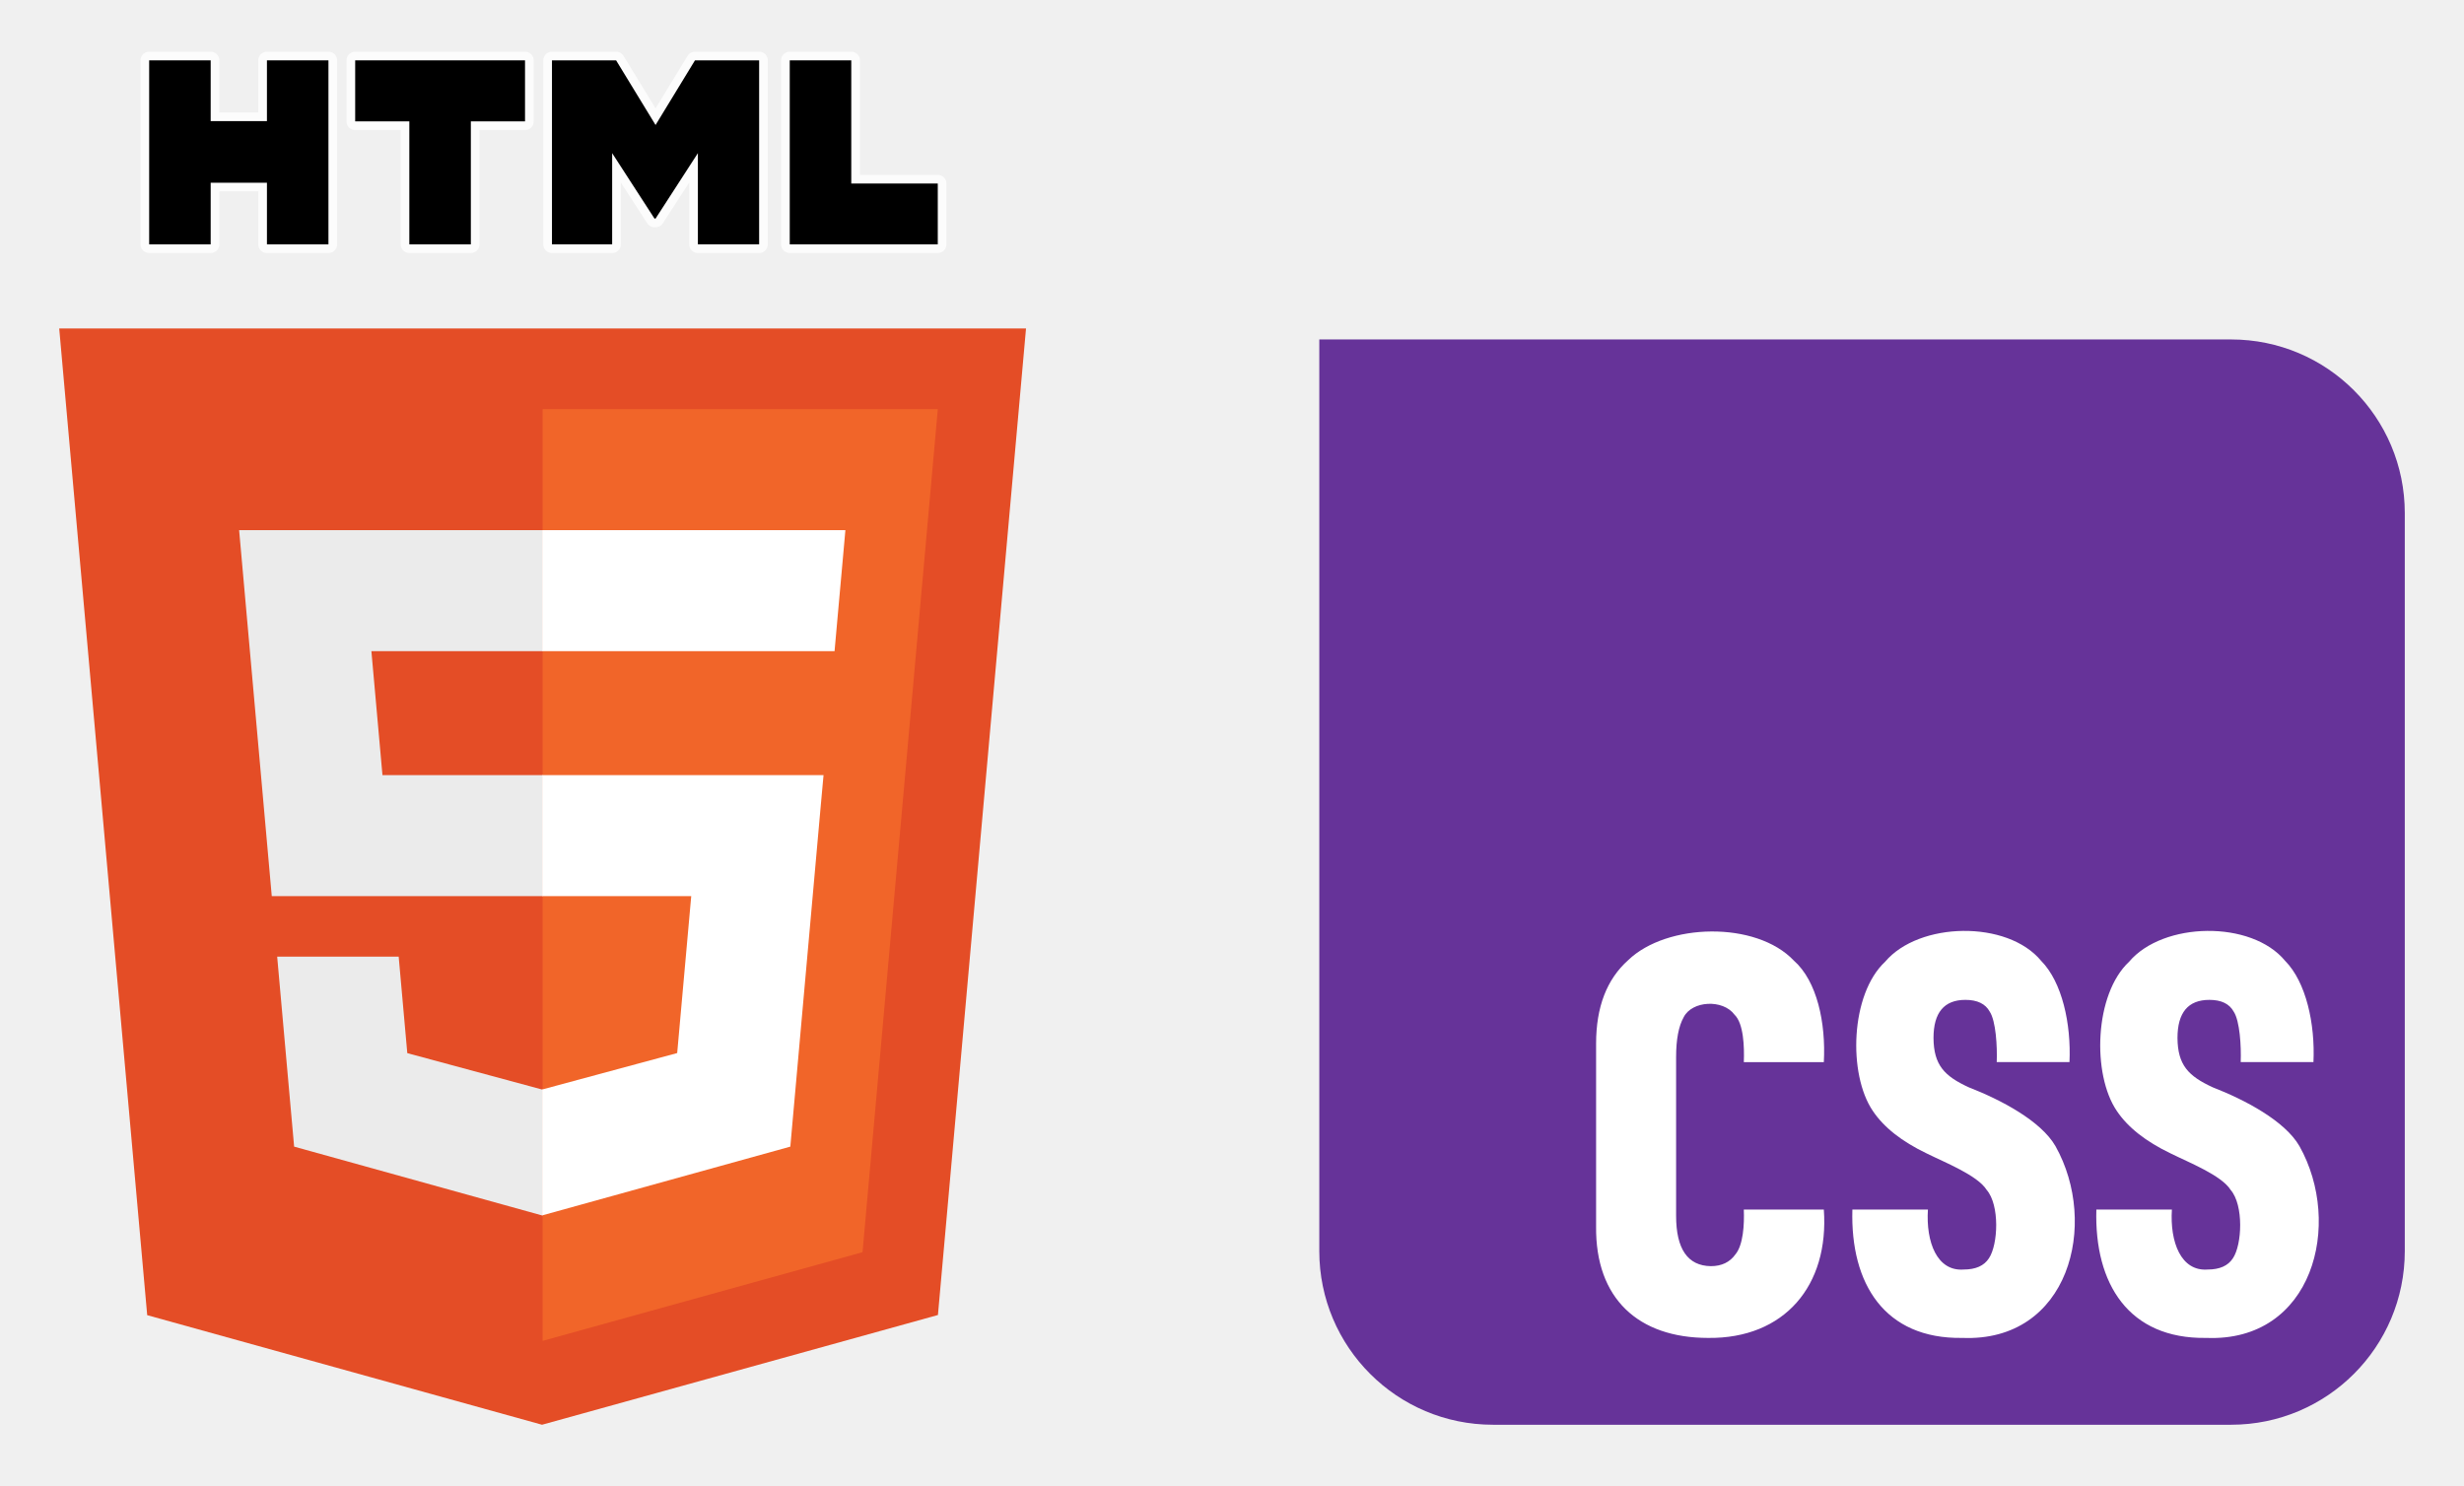
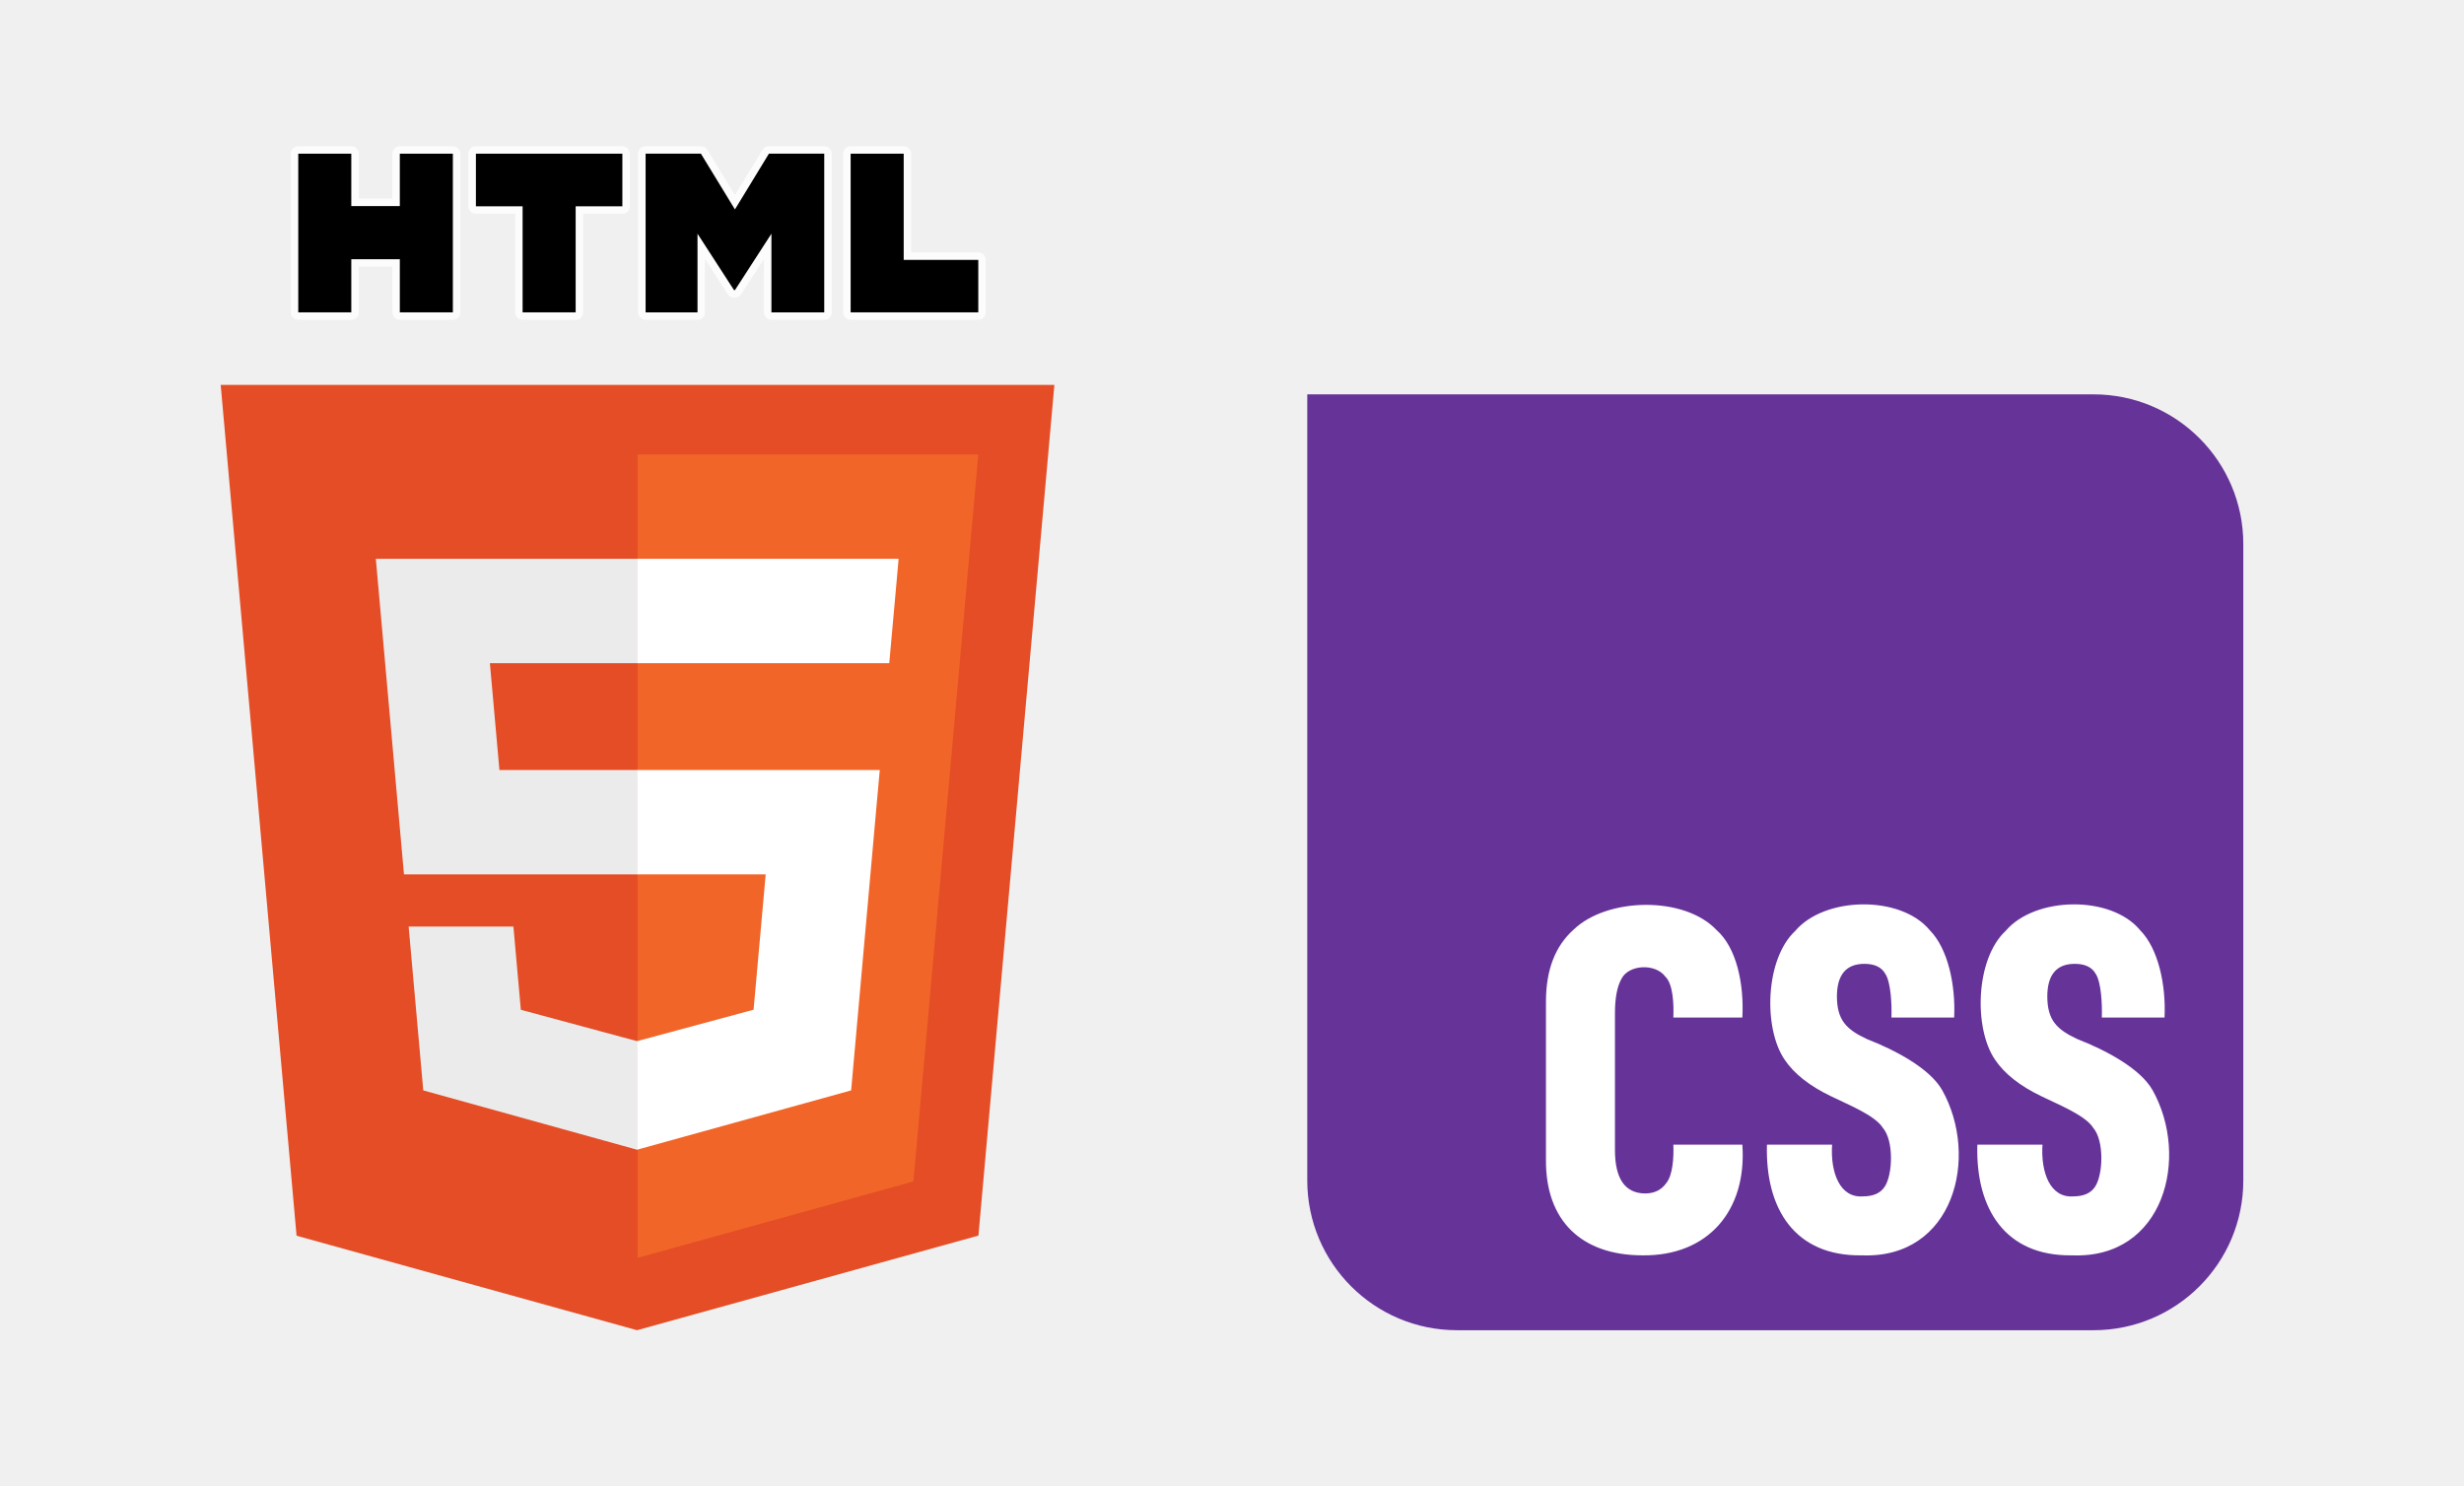
<svg xmlns="http://www.w3.org/2000/svg" width="924.464" height="557.297" id="svg2" version="1.1" xml:space="preserve">
  <defs id="defs4" />
  <g id="layer1" transform="translate(-575.2364,-248.6217)">
-     <g id="g945" transform="translate(-1.179971,1.089241)">
+     <g id="g945" transform="matrix(0.8623105,0,0,0.8623105,141.831,73.3151)">
      <g id="g3054" transform="translate(524,270.1811)">
-         <polygon id="polygon3028" points="404.321,470.819 255.778,512 107.644,470.877 74.633,100.62 437.367,100.62 " style="fill:#e44d26" />
-         <polygon id="polygon3030" points="404.27,130.894 256,130.894 256,480.523 376.03,447.246 " style="fill:#f16529" />
-         <polygon id="polygon3032" points="154.38,313.627 256,313.627 256,268.217 195.91,268.217 191.76,221.716 256,221.716 256,176.305 255.843,176.305 142.132,176.305 143.219,188.488 " style="fill:#ebebeb" />
-         <polygon id="polygon3034" points="256,386.153 255.801,386.206 205.227,372.55 201.994,336.333 177.419,336.333 156.409,336.333 162.771,407.634 255.791,433.457 256,433.399 " style="fill:#ebebeb" />
-         <path id="path971" d="m 108.382,0 h 23.077 v 22.8 h 21.11 V 0 h 23.078 V 69.044 H 152.57 v -23.12 h -21.11 v 23.12 H 108.383 V 0 Z" style="stroke:#ffffff;stroke-width:6.5;stroke-dasharray:none;fill:#ffffff;stroke-linecap:round;stroke-linejoin:round;opacity:0.8" />
-         <path id="path973" d="M 205.994,22.896 H 185.678 V 0 h 63.72 V 22.896 H 229.073 V 69.044 H 205.995 V 22.896 Z" style="stroke:#ffffff;stroke-width:6.5;stroke-dasharray:none;fill:#ffffff;stroke-linecap:round;stroke-linejoin:round;opacity:0.8" />
-         <path id="path3036" d="m 108.382,0 h 23.077 v 22.8 h 21.11 V 0 h 23.078 V 69.044 H 152.57 v -23.12 h -21.11 v 23.12 H 108.383 V 0 Z" style="stroke:none;stroke-width:1;stroke-dasharray:none;fill:#000000" />
-         <path id="path975" d="m 259.511,0 h 24.063 L 298.376,24.26 313.163,0 h 24.072 V 69.044 H 314.253 V 34.822 l -15.877,24.549 h -0.397 L 282.091,34.822 v 34.222 h -22.58 z" style="stroke:#ffffff;stroke-width:6.5;stroke-dasharray:none;fill:#ffffff;stroke-linecap:round;stroke-linejoin:round;opacity:0.8" />
-         <path id="path3038" d="M 205.994,22.896 H 185.678 V 0 h 63.72 V 22.896 H 229.073 V 69.044 H 205.995 V 22.896 Z" style="stroke:none;stroke-width:1;stroke-dasharray:none;fill:#000000" />
-         <path id="path977" d="m 348.72,0 h 23.084 v 46.222 h 32.453 V 69.044 H 348.72 Z" style="stroke:#ffffff;stroke-width:6.5;stroke-dasharray:none;fill:#ffffff;stroke-linecap:round;stroke-linejoin:round;opacity:0.8" />
-         <path id="path3040" d="m 259.511,0 h 24.063 L 298.376,24.26 313.163,0 h 24.072 V 69.044 H 314.253 V 34.822 l -15.877,24.549 h -0.397 L 282.091,34.822 v 34.222 h -22.58 z" style="stroke:none;stroke-width:1;stroke-dasharray:none;fill:#000000" />
-         <path id="path3042" d="m 348.72,0 h 23.084 v 46.222 h 32.453 V 69.044 H 348.72 Z" style="stroke:none;stroke-width:1;stroke-dasharray:none;fill:#000000" />
-         <polygon id="polygon3044" points="349.62,399.962 360.291,280.411 361.399,268.217 349.162,268.217 255.843,268.217 255.843,313.627 311.761,313.627 306.49,372.521 255.843,386.191 255.843,433.435 348.937,407.634 " style="fill:#ffffff" />
-         <polygon id="polygon3046" points="368.511,188.488 369.597,176.305 255.843,176.305 255.843,204.509 255.843,221.605 255.843,221.716 365.385,221.716 365.531,221.716 366.442,211.509 " style="fill:#ffffff" />
+         <polygon id="polygon3028" points="255.778,512 107.644,470.877 74.633,100.62 437.367,100.62 404.321,470.819 " style="fill:#e44d26" />
+         <polygon id="polygon3030" points="256,130.894 256,480.523 376.03,447.246 404.27,130.894 " style="fill:#f16529" />
+         <polygon id="polygon3032" points="256,313.627 256,268.217 195.91,268.217 191.76,221.716 256,221.716 256,176.305 255.843,176.305 142.132,176.305 143.219,188.488 154.38,313.627 " style="fill:#ebebeb" />
+         <polygon id="polygon3034" points="255.801,386.206 205.227,372.55 201.994,336.333 177.419,336.333 156.409,336.333 162.771,407.634 255.791,433.457 256,433.399 256,386.153 " style="fill:#ebebeb" />
+         <path id="path971" d="m 108.382,0 h 23.077 v 22.8 h 21.11 V 0 h 23.078 V 69.044 H 152.57 v -23.12 h -21.11 v 23.12 H 108.383 V 0 Z" style="opacity:0.8;fill:#ffffff;stroke:#ffffff;stroke-width:6.5;stroke-linecap:round;stroke-linejoin:round;stroke-dasharray:none" />
+         <path id="path973" d="M 205.994,22.896 H 185.678 V 0 h 63.72 V 22.896 H 229.073 V 69.044 H 205.995 V 22.896 Z" style="opacity:0.8;fill:#ffffff;stroke:#ffffff;stroke-width:6.5;stroke-linecap:round;stroke-linejoin:round;stroke-dasharray:none" />
+         <path id="path3036" d="m 108.382,0 h 23.077 v 22.8 h 21.11 V 0 h 23.078 V 69.044 H 152.57 v -23.12 h -21.11 v 23.12 H 108.383 V 0 Z" style="fill:#000000;stroke:none;stroke-width:1;stroke-dasharray:none" />
+         <path id="path975" d="m 259.511,0 h 24.063 L 298.376,24.26 313.163,0 h 24.072 V 69.044 H 314.253 V 34.822 l -15.877,24.549 h -0.397 L 282.091,34.822 v 34.222 h -22.58 z" style="opacity:0.8;fill:#ffffff;stroke:#ffffff;stroke-width:6.5;stroke-linecap:round;stroke-linejoin:round;stroke-dasharray:none" />
+         <path id="path3038" d="M 205.994,22.896 H 185.678 V 0 h 63.72 V 22.896 H 229.073 V 69.044 H 205.995 V 22.896 Z" style="fill:#000000;stroke:none;stroke-width:1;stroke-dasharray:none" />
+         <path id="path977" d="m 348.72,0 h 23.084 v 46.222 h 32.453 V 69.044 H 348.72 Z" style="opacity:0.8;fill:#ffffff;stroke:#ffffff;stroke-width:6.5;stroke-linecap:round;stroke-linejoin:round;stroke-dasharray:none" />
+         <path id="path3040" d="m 259.511,0 h 24.063 L 298.376,24.26 313.163,0 h 24.072 V 69.044 H 314.253 V 34.822 l -15.877,24.549 h -0.397 L 282.091,34.822 v 34.222 h -22.58 z" style="fill:#000000;stroke:none;stroke-width:1;stroke-dasharray:none" />
+         <path id="path3042" d="m 348.72,0 h 23.084 v 46.222 h 32.453 V 69.044 H 348.72 Z" style="fill:#000000;stroke:none;stroke-width:1;stroke-dasharray:none" />
+         <polygon id="polygon3044" points="360.291,280.411 361.399,268.217 349.162,268.217 255.843,268.217 255.843,313.627 311.761,313.627 306.49,372.521 255.843,386.191 255.843,433.435 348.937,407.634 349.62,399.962 " style="fill:#ffffff" />
+         <polygon id="polygon3046" points="369.597,176.305 255.843,176.305 255.843,204.509 255.843,221.605 255.843,221.716 365.385,221.716 365.531,221.716 366.442,211.509 368.511,188.488 " style="fill:#ffffff" />
      </g>
      <g id="g823" transform="matrix(0.4072651,0,0,0.4072651,1071.399,374.916)">
        <path id="bg" fill="#663399" d="m 0,0 h 840 a 160,160 0 0 1 160,160 V 840 A 160,160 0 0 1 840,1000 H 160 A 160,160 0 0 1 0,840 Z" />
        <path id="fg" fill="#ffffff" d="M 358.1,920 C 293.87,919.94 254.24,883.77 255,817.21 c 0,0 0,-168.39 0,-168.39 0,-33.74 9.88,-59.4 29.64,-76.96 35.49,-34.19 117.83,-36.27 152.59,0.52 21.42,18.89 29.5,57.48 27.58,93.49 h -73.72 c 0.56,-14.15 -0.19,-35.58 -8.51,-43.65 -10.81,-14.63 -39.36,-12.91 -46.91,2.32 -4.64,8.26 -6.96,20.49 -6.96,36.67 v 146.18 c 0,30.65 10.65,46.15 31.96,46.49 9.96,0 17.53,-3.62 22.68,-10.85 7.19,-8.58 8.31,-27.58 7.73,-41.32 H 464.8 C 469.84,871.78 428.48,920.87 358.09,920 Z m 234.04,0 C 520.97,920.98 489.13,870.34 491.1,801.71 h 69.59 c -1.93,29.92 8.35,57.17 32.99,55.27 10.99,0 18.73,-3.44 23.2,-10.33 8.5,-12.59 10.09,-48.95 -2.06,-63.02 -8.49,-13.55 -39.03,-25.51 -55.16,-33.57 -23.03,-11.02 -39.61,-24.1 -49.75,-39.26 -22.87,-33.64 -20.75,-107.48 11.34,-137.4 31.18,-36.92 112.61,-38.62 143.82,-0.77 19.25,19.51 27.66,57.9 26.03,93.23 h -67.02 c 0.57,-14.52 -0.8,-37.95 -6.44,-46.49 -3.95,-7.23 -11.43,-10.85 -22.42,-10.85 -19.59,0 -29.38,11.71 -29.38,35.12 0.21,24.86 9.9,35.06 32.48,45.45 29.24,11.36 66.42,30.76 79.9,54.24 40.2,71.54 12.62,180.82 -86.09,176.65 z m 224.76,0 C 745.73,920.98 713.89,870.34 715.86,801.71 h 69.59 c -1.93,29.92 8.35,57.17 32.99,55.27 10.99,0 18.73,-3.44 23.2,-10.33 8.5,-12.59 10.09,-48.95 -2.06,-63.02 -8.49,-13.55 -39.03,-25.51 -55.16,-33.57 -23.03,-11.02 -39.61,-24.1 -49.75,-39.26 -22.87,-33.64 -20.75,-107.48 11.34,-137.4 31.18,-36.92 112.61,-38.62 143.82,-0.77 19.25,19.51 27.66,57.9 26.03,93.23 h -67.02 c 0.57,-14.52 -0.8,-37.95 -6.44,-46.49 -3.95,-7.23 -11.43,-10.85 -22.42,-10.85 -19.59,0 -29.38,11.71 -29.38,35.12 0.21,24.86 9.9,35.06 32.48,45.45 29.24,11.36 66.42,30.76 79.9,54.24 40.2,71.54 12.62,180.82 -86.09,176.65 z" />
      </g>
    </g>
  </g>
</svg>
